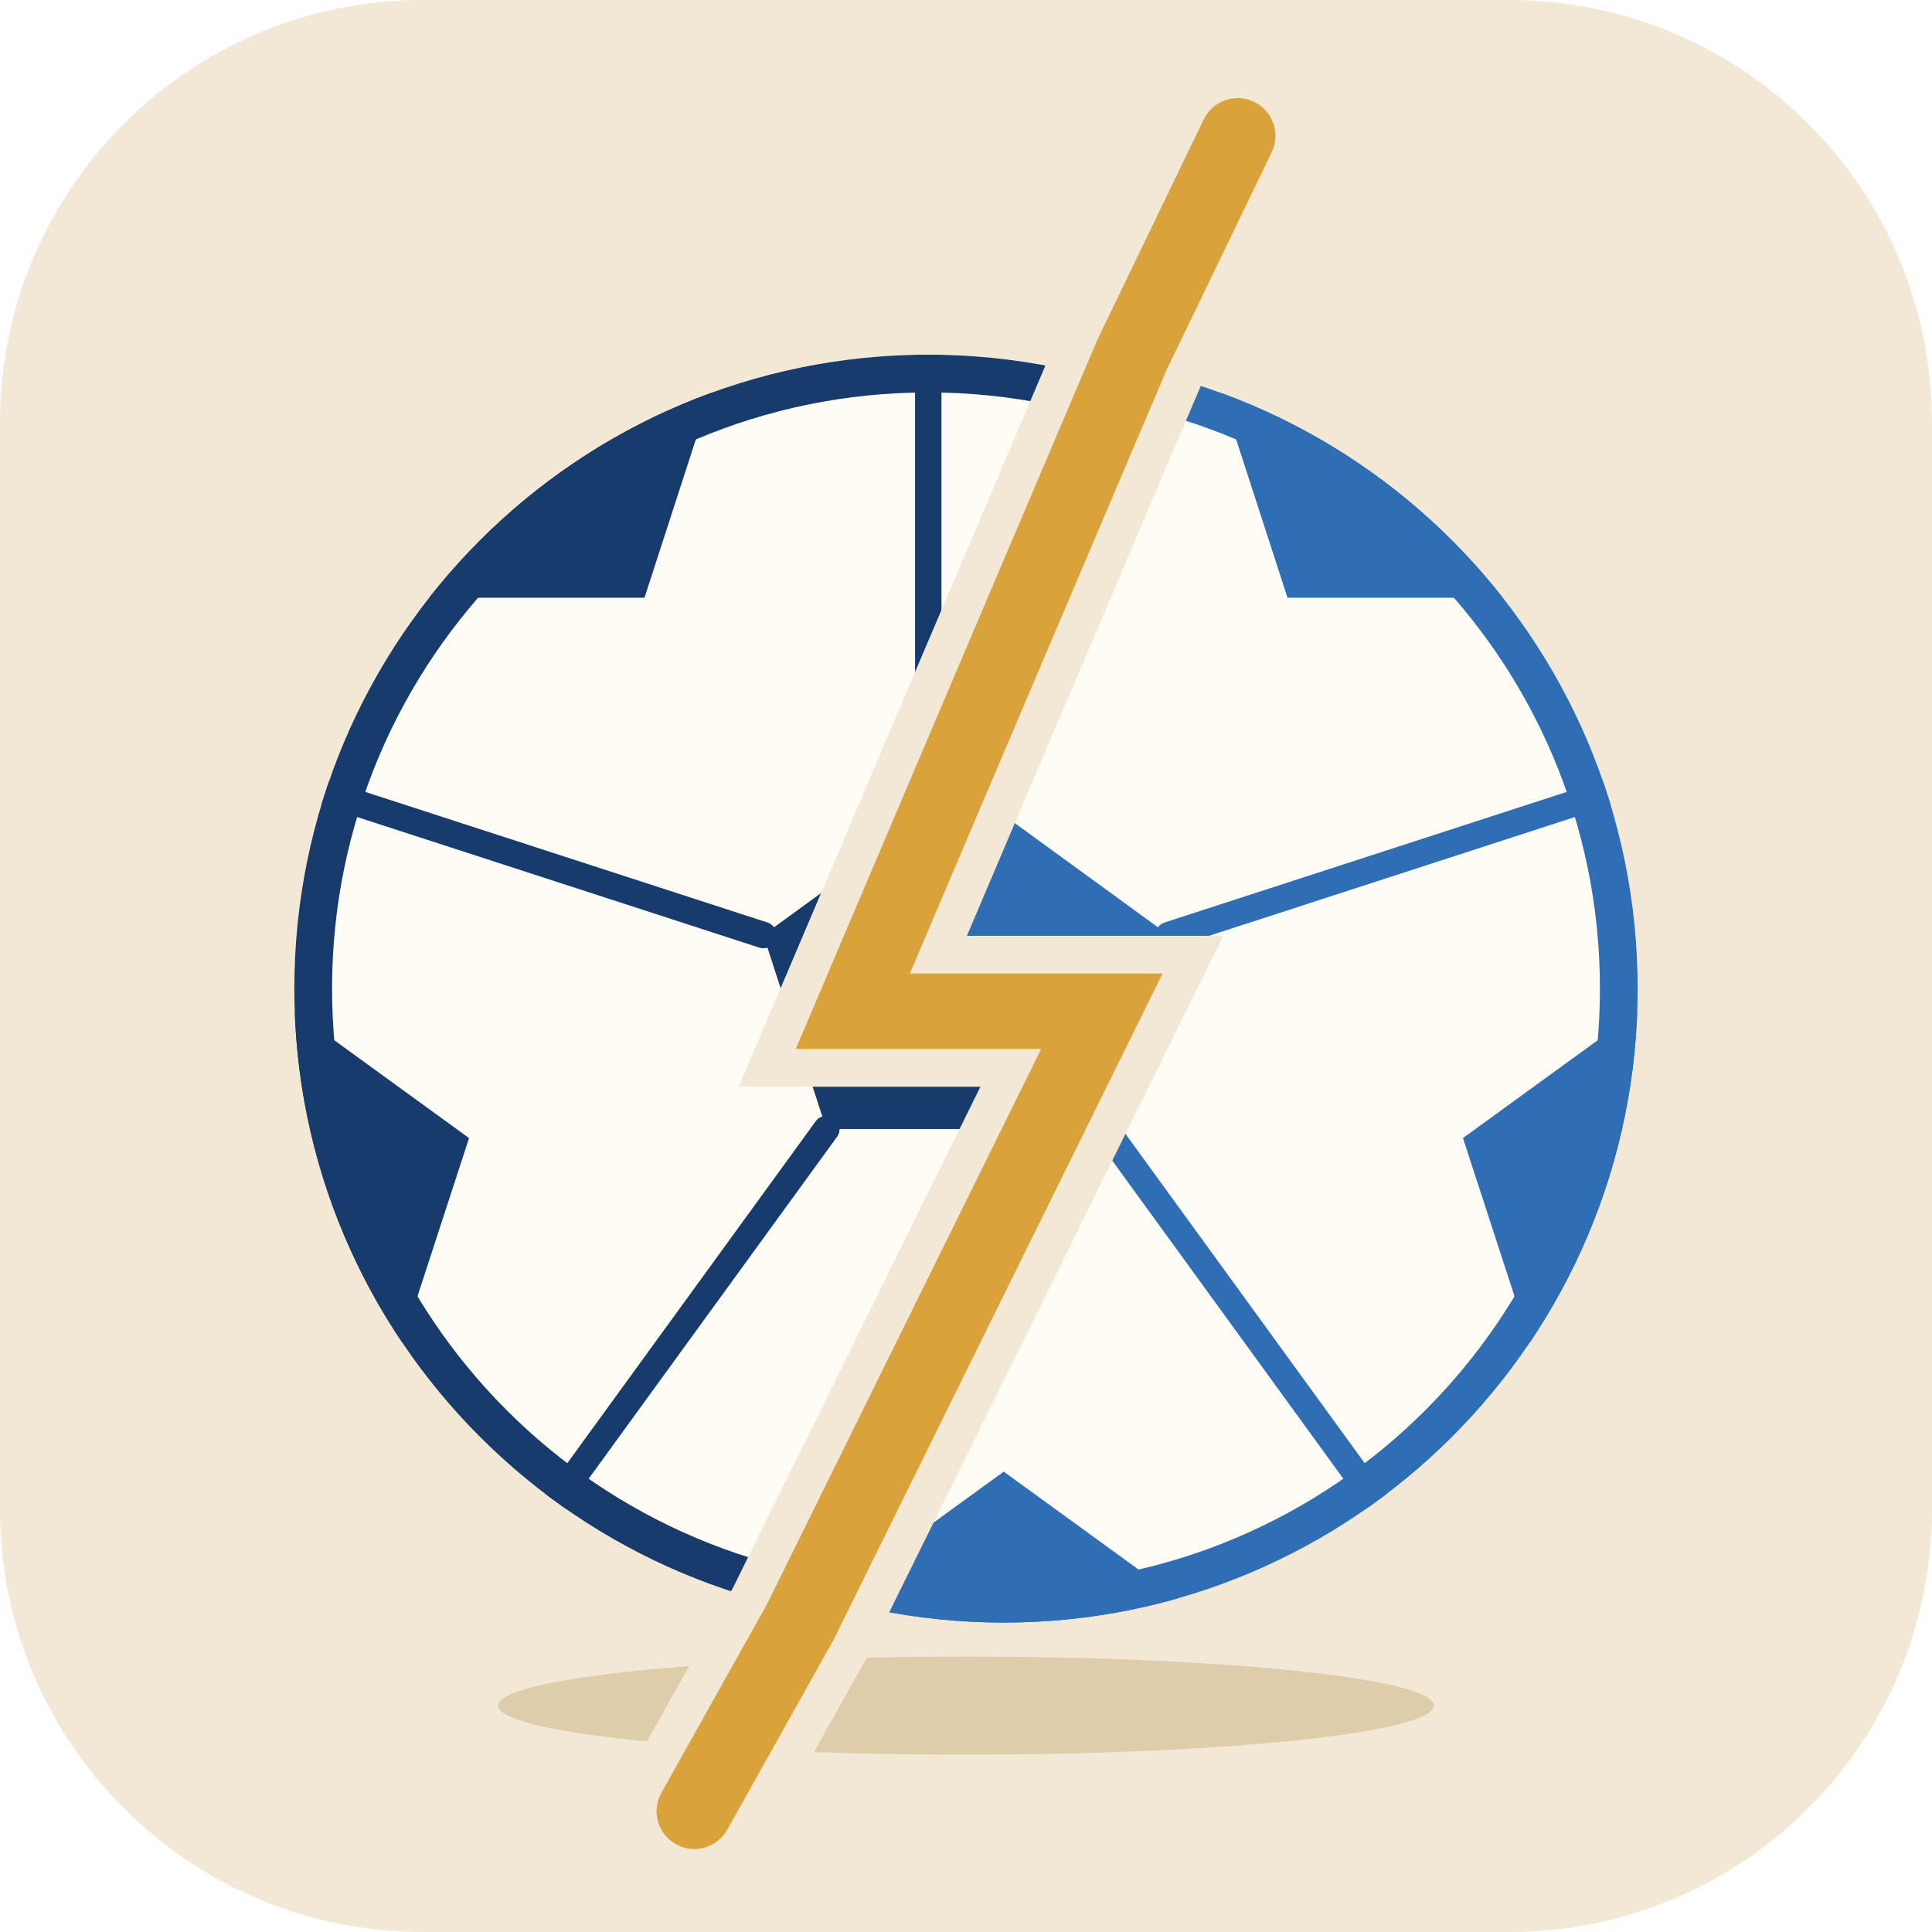
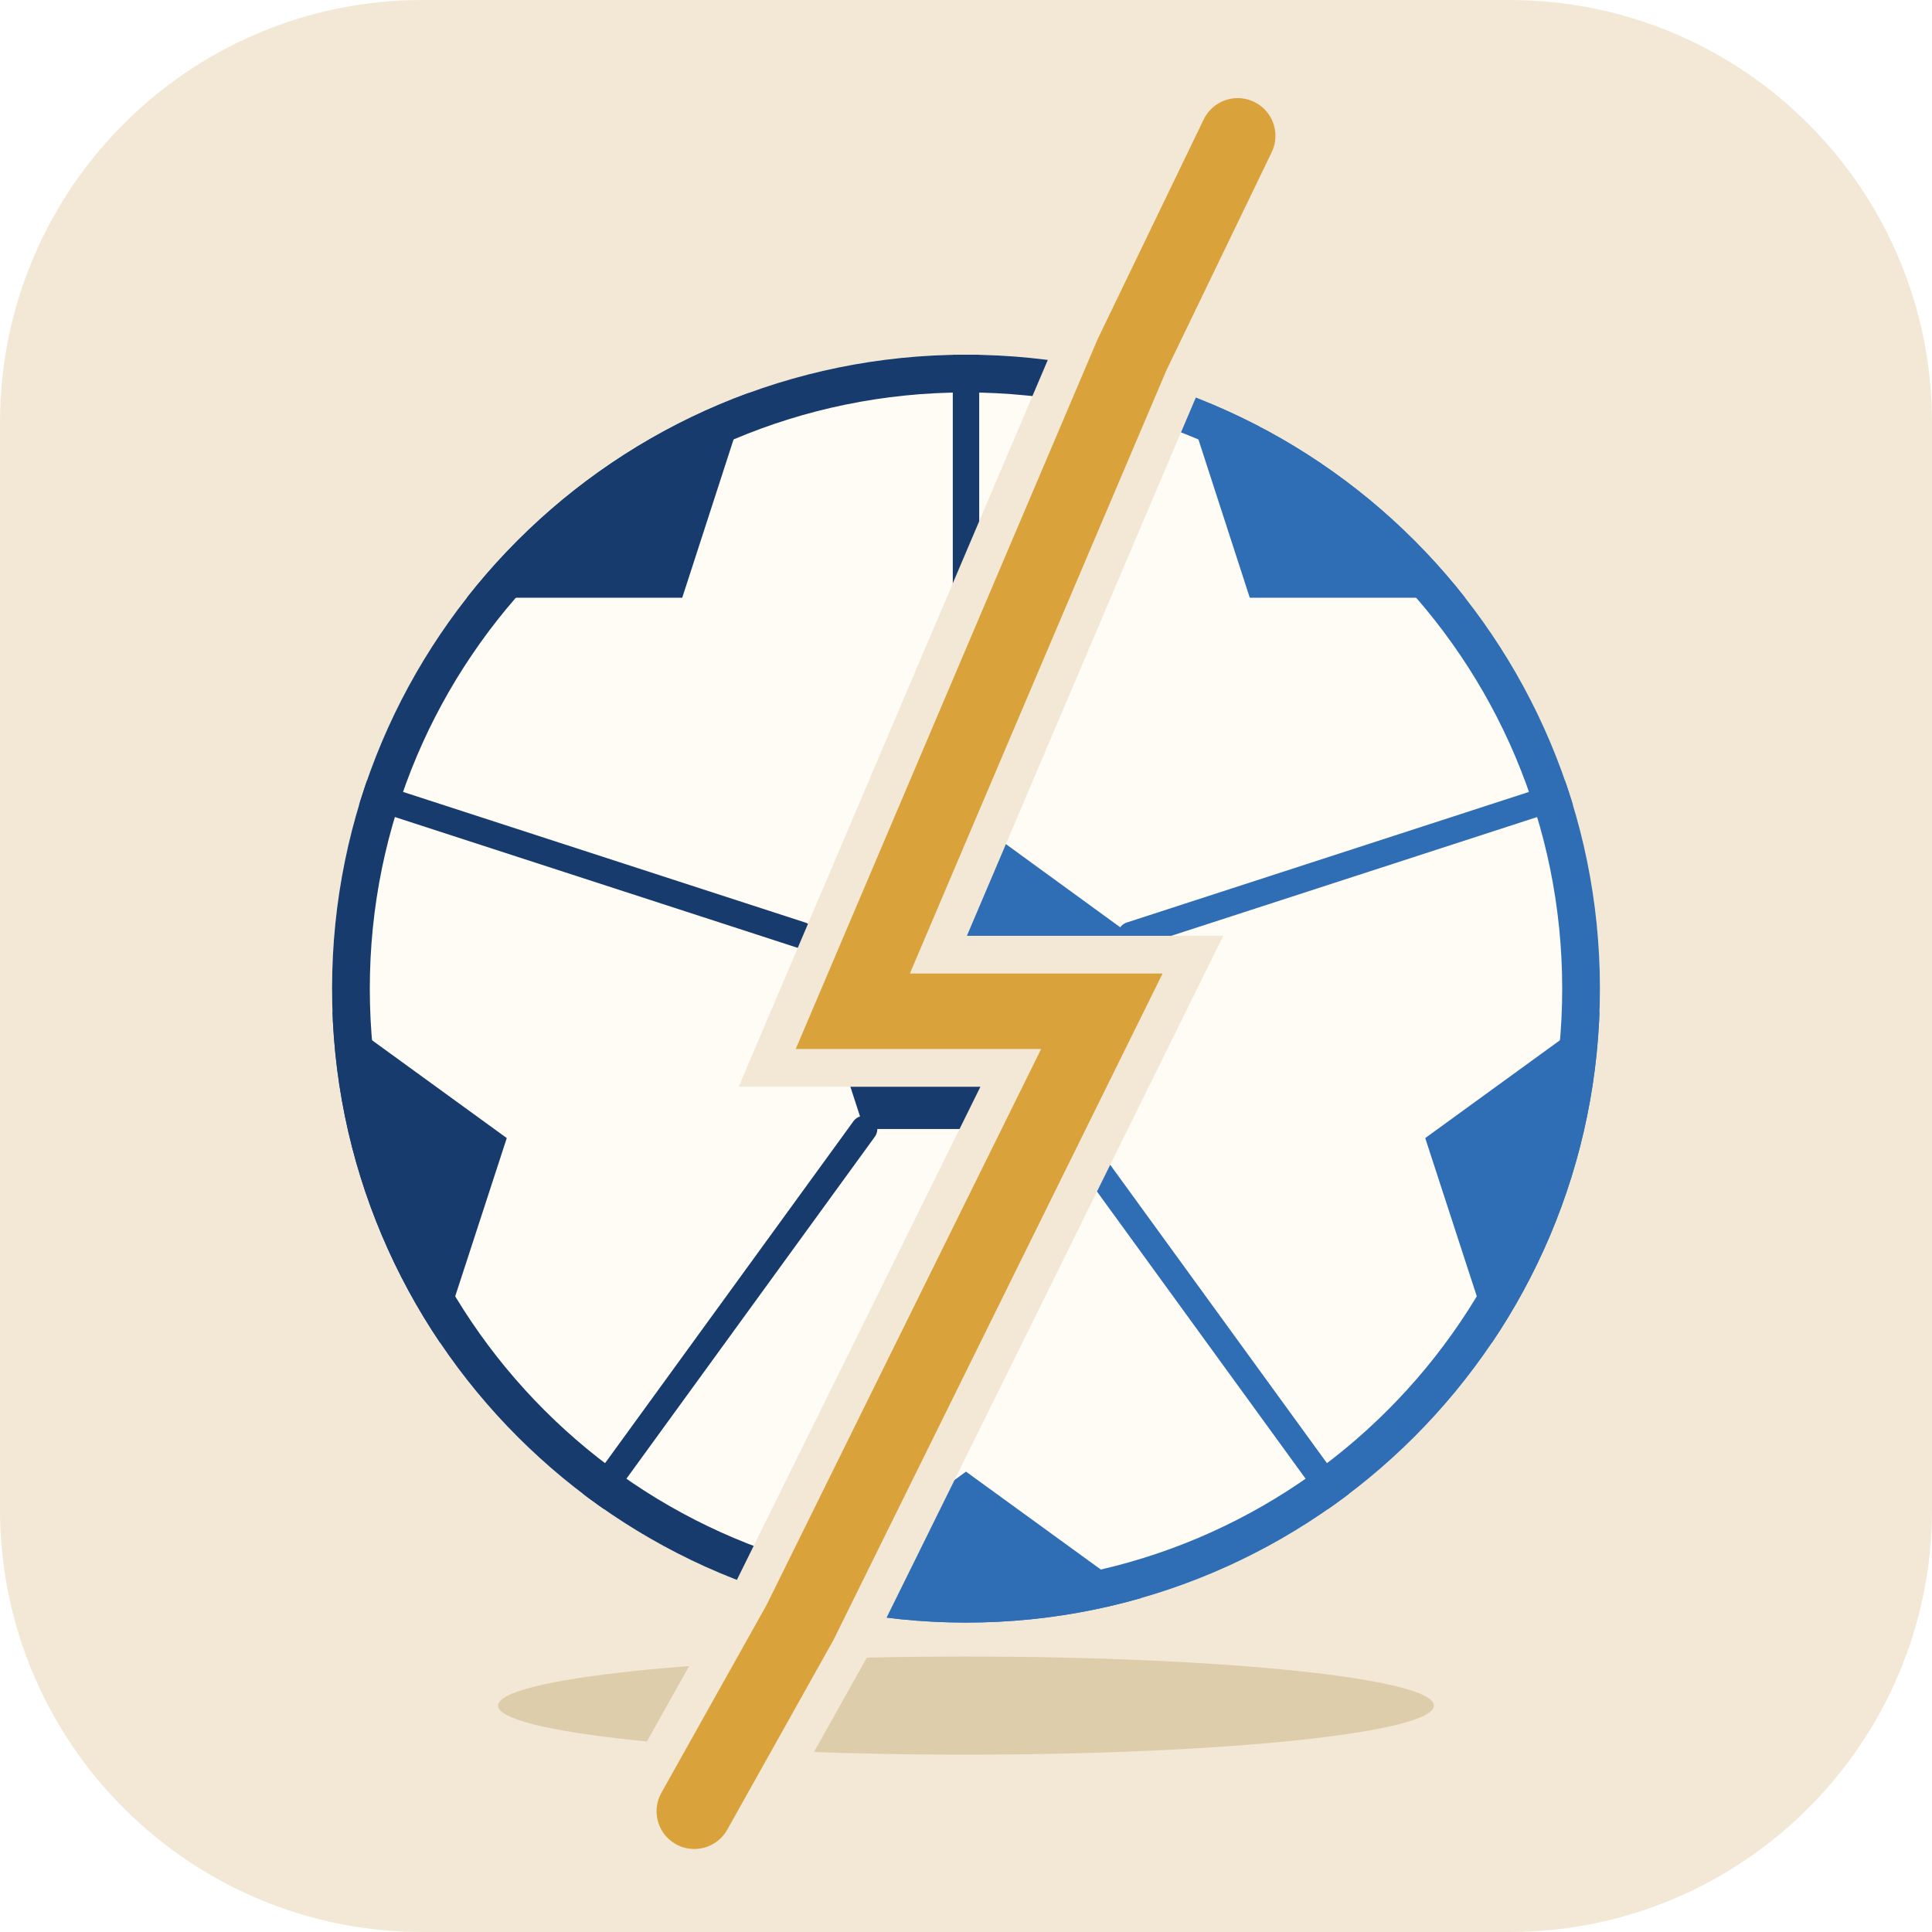
<svg xmlns="http://www.w3.org/2000/svg" viewBox="0 0 512 512">
  <defs>
    <clipPath id="ball">
      <circle cx="256" cy="262" r="168" />
    </clipPath>
    <clipPath id="L">
      <polygon points="0,0 300,0 300,94 226,268 292,268 212,430 212,512 0,512" />
    </clipPath>
    <clipPath id="R">
      <polygon points="300,0 512,0 512,512 212,512 212,430 292,268 226,268 300,94" />
    </clipPath>
  </defs>
  <rect width="512" height="512" rx="112" fill="#F2E8D5" />
  <ellipse cx="256" cy="452" rx="124" ry="13" fill="#DECDAB" />
-   <g transform="translate(-10 0)" clip-path="url(#L)">
+   <g transform="translate(0 0)" clip-path="url(#L)">
    <g clip-path="url(#ball)">
      <circle cx="256" cy="262" r="168" fill="#FFFCF5" />
      <g fill="#173B6C">
        <polygon points="256.0,216.0 299.7,247.8 283.0,299.2 229.0,299.2 212.3,247.8" />
        <polygon points="331.2,158.4 310.9,95.8 364.2,57.1 417.4,95.8 397.1,158.4" />
        <polygon points="377.7,301.6 431.0,262.9 484.3,301.6 463.9,364.2 398.1,364.2" />
        <polygon points="256.0,390.0 309.3,428.7 288.9,491.3 223.1,491.3 202.7,428.7" />
        <polygon points="134.3,301.6 113.9,364.2 48.1,364.2 27.7,301.6 81.0,262.9" />
        <polygon points="180.8,158.4 114.9,158.4 94.6,95.8 147.8,57.1 201.1,95.8" />
      </g>
      <g stroke="#173B6C" stroke-width="7" stroke-linecap="round">
        <line x1="256.0" y1="216.0" x2="256.0" y2="94.0" />
        <line x1="299.7" y1="247.8" x2="415.8" y2="210.1" />
        <line x1="283.0" y1="299.2" x2="354.7" y2="397.9" />
        <line x1="229.0" y1="299.2" x2="157.3" y2="397.9" />
        <line x1="212.3" y1="247.8" x2="96.2" y2="210.1" />
      </g>
    </g>
    <circle cx="256" cy="262" r="163" fill="none" stroke="#173B6C" stroke-width="10" />
  </g>
-   <g transform="translate(10 0)" clip-path="url(#R)">
+   <g transform="translate(0 0)" clip-path="url(#R)">
    <g clip-path="url(#ball)">
      <circle cx="256" cy="262" r="168" fill="#FFFCF5" />
      <g fill="#2F6DB5">
        <polygon points="256.0,216.0 299.7,247.8 283.0,299.2 229.0,299.2 212.3,247.8" />
        <polygon points="331.2,158.4 310.9,95.8 364.2,57.1 417.4,95.8 397.1,158.4" />
        <polygon points="377.7,301.6 431.0,262.9 484.3,301.6 463.9,364.2 398.1,364.2" />
        <polygon points="256.0,390.0 309.3,428.7 288.9,491.3 223.1,491.3 202.7,428.7" />
        <polygon points="134.3,301.6 113.9,364.2 48.1,364.2 27.7,301.6 81.0,262.9" />
        <polygon points="180.8,158.4 114.9,158.4 94.6,95.8 147.8,57.1 201.1,95.8" />
      </g>
      <g stroke="#2F6DB5" stroke-width="7" stroke-linecap="round">
        <line x1="256.0" y1="216.0" x2="256.0" y2="94.0" />
        <line x1="299.7" y1="247.8" x2="415.8" y2="210.1" />
        <line x1="283.0" y1="299.2" x2="354.7" y2="397.9" />
        <line x1="229.0" y1="299.2" x2="157.3" y2="397.9" />
        <line x1="212.3" y1="247.8" x2="96.2" y2="210.1" />
      </g>
    </g>
    <circle cx="256" cy="262" r="163" fill="none" stroke="#2F6DB5" stroke-width="10" />
  </g>
  <polyline points="328,36 300,94 226,268 292,268 212,430 184,480" fill="none" stroke="#F2E8D5" stroke-width="40" stroke-linejoin="miter" stroke-miterlimit="10" />
  <polyline points="328,36 300,94 226,268 292,268 212,430 184,480" fill="none" stroke="#D9A23A" stroke-width="20" stroke-linejoin="miter" stroke-miterlimit="10" stroke-linecap="round" />
</svg>
